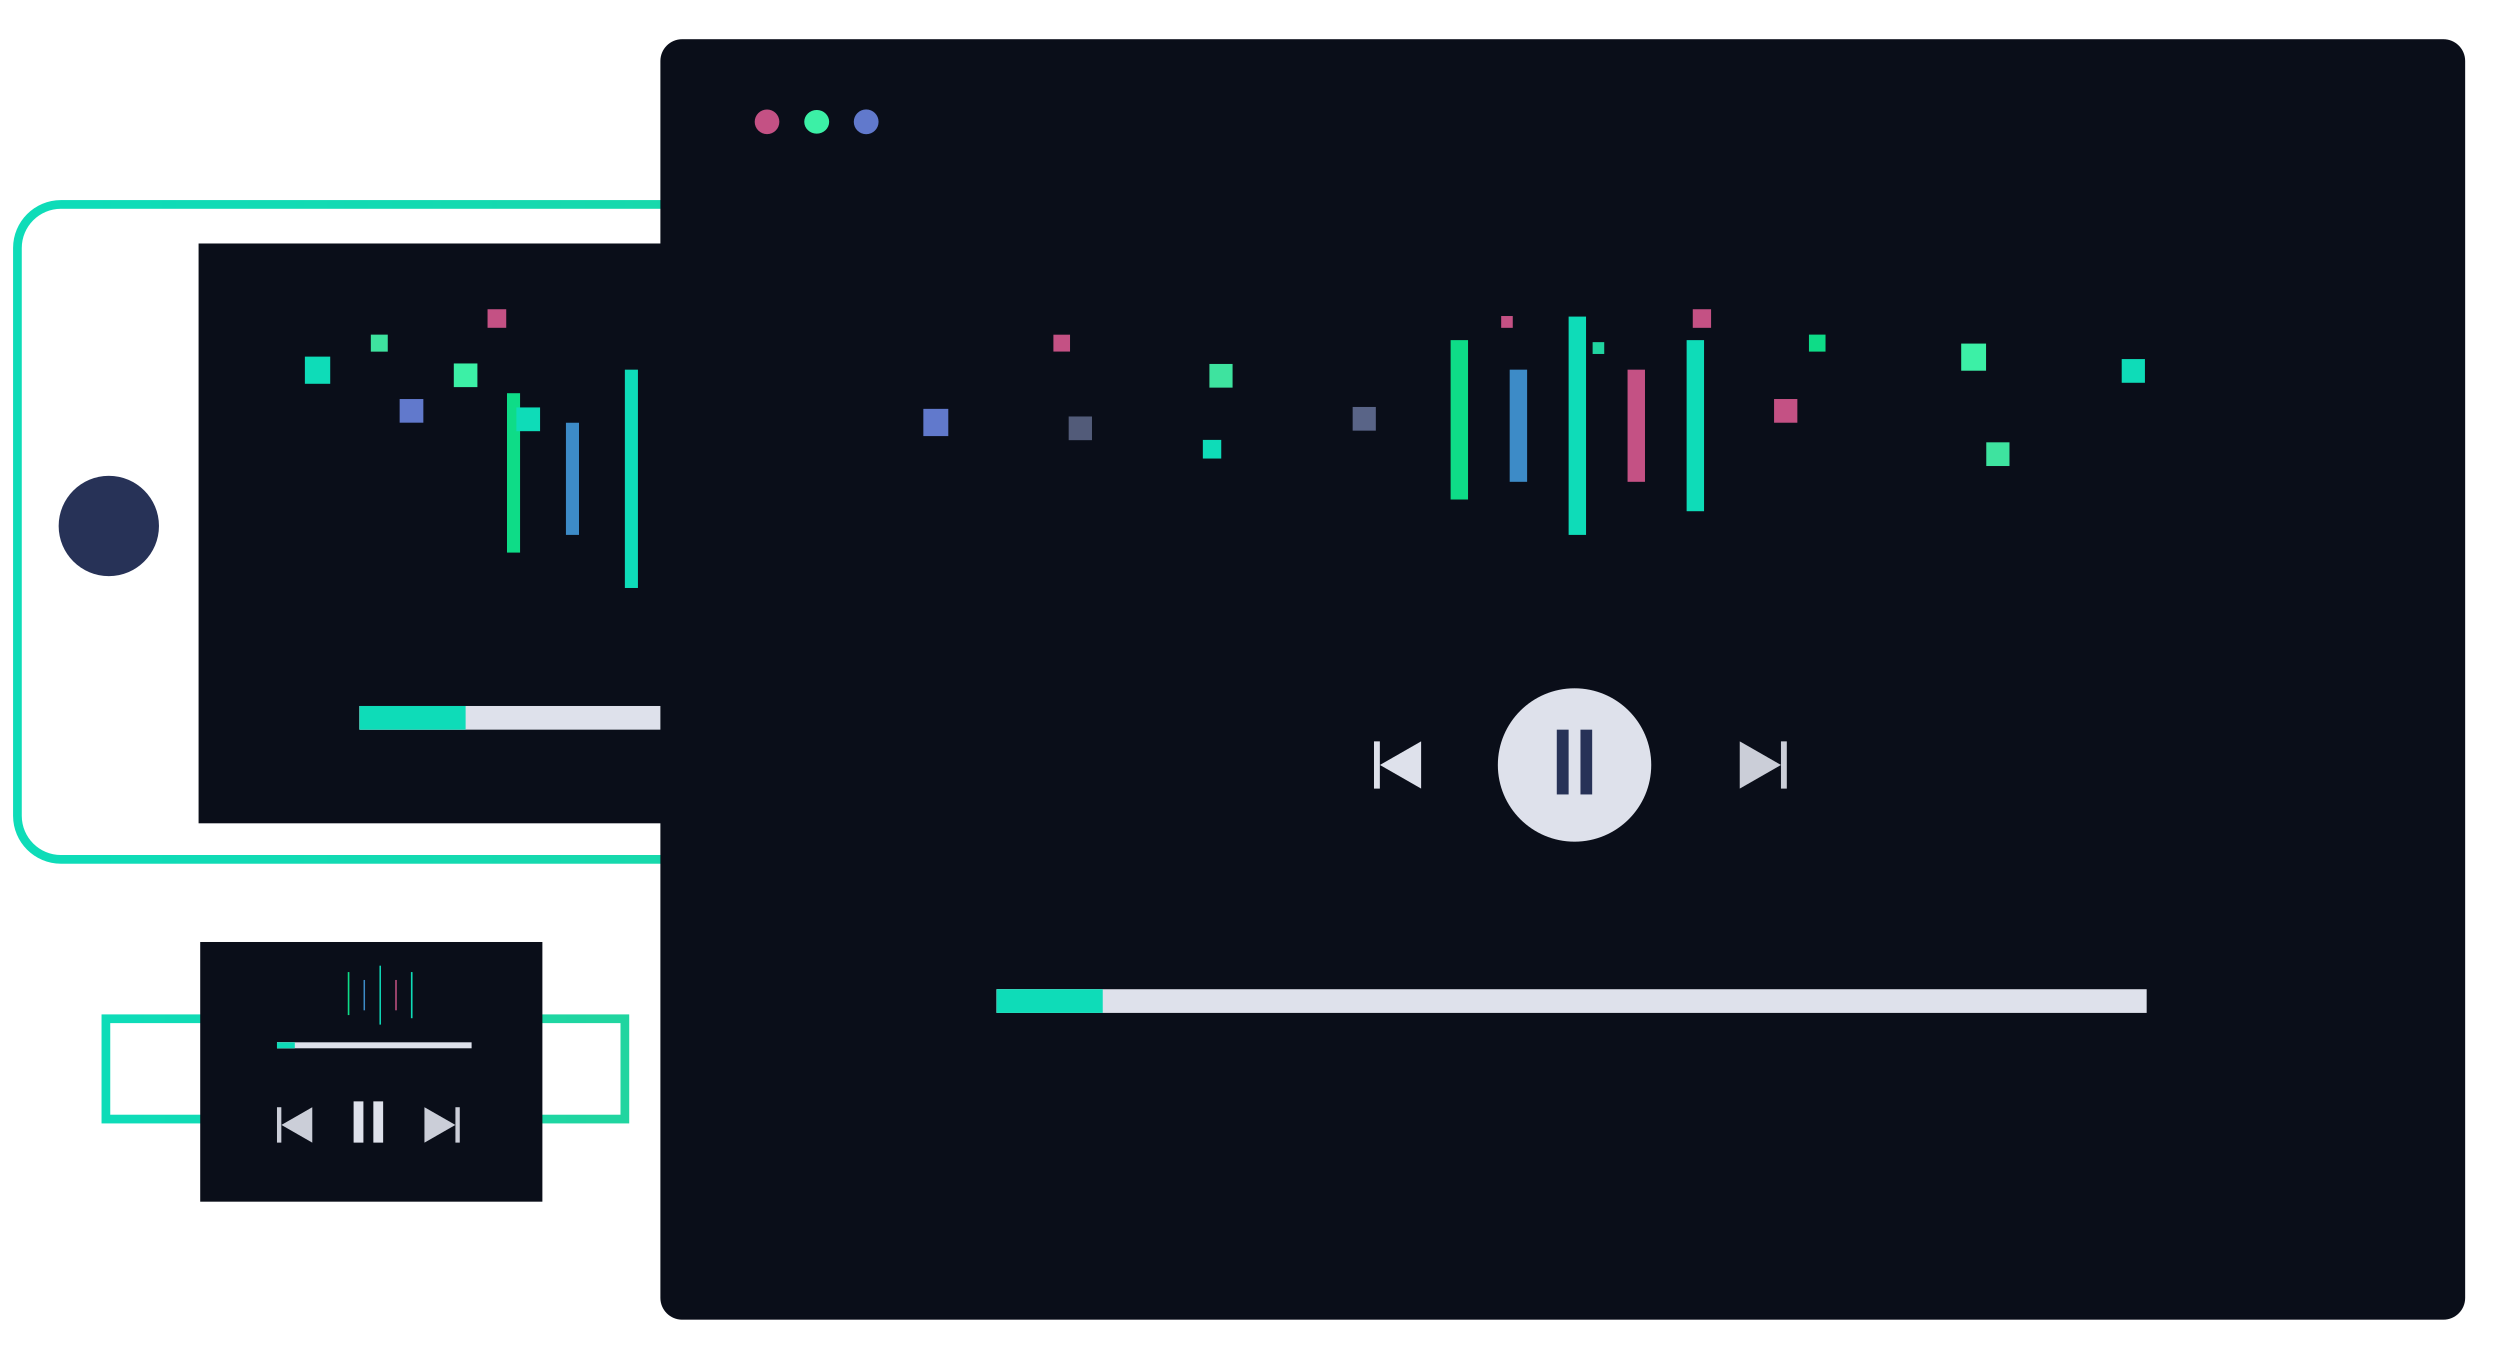
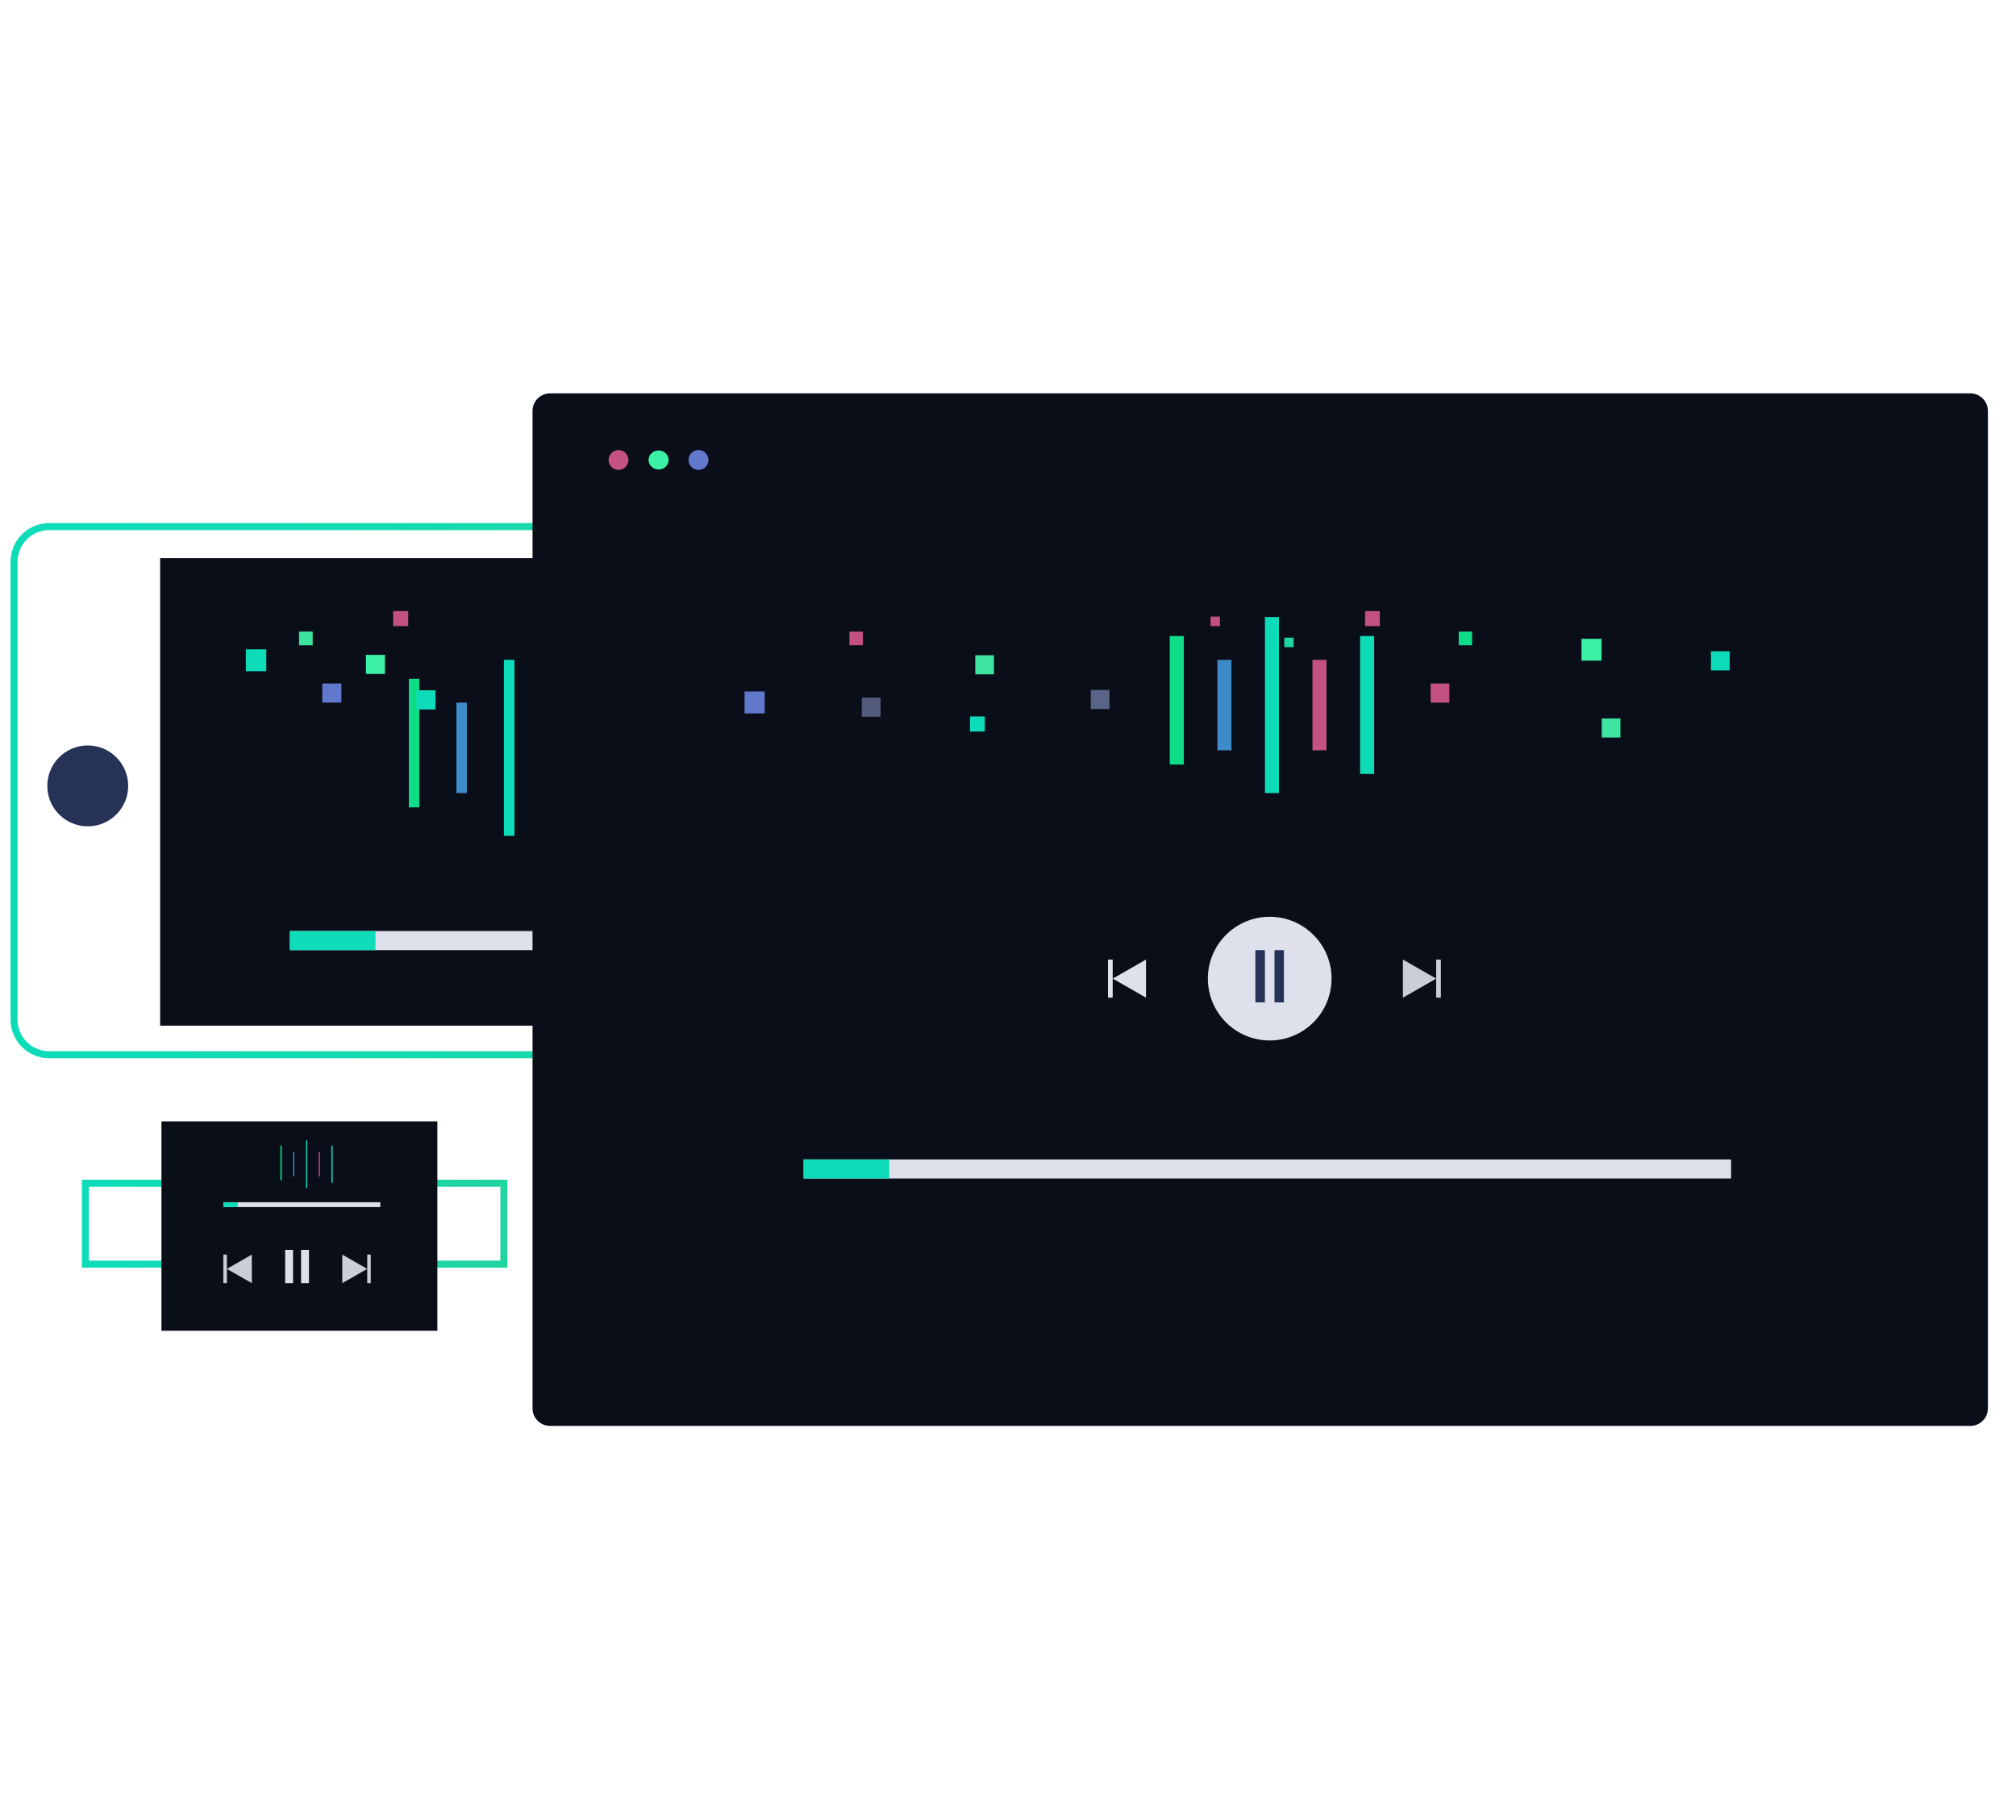
- <svg xmlns="http://www.w3.org/2000/svg" preserveAspectRatio="xMidYMid" width="574" height="312" viewBox="0 0 574 312">
+ <svg xmlns="http://www.w3.org/2000/svg" preserveAspectRatio="xMidYMid" width="574" height="518" viewBox="0 0 574 312">
  <style>
    .cls-1 {
    stroke:url(#aqua);
    stroke-width: 2px;
    fill: none;
}

.cls-2 {
    fill: #273257;
}

.cls-3 {
    fill: #0a0e19;
}

.cls-15,
.cls-4 {
    fill: #c45184;
}

.cls-13,
.cls-5 {
    fill: #dee1eb;
}

.cls-17,
.cls-6 {
    fill: #0edcb8;
}

.cls-20,
.cls-7 {
    fill: #3cf0a6;
}

.cls-14,
.cls-8 {
    fill: #6179cc;
}

.cls-21,
.cls-9 {
    fill: #0edc87;
}

.cls-10 {
    fill: #3d8bc7;
}

.cls-11,
.cls-12 {
    fill: #cbced8;
}

.cls-11,
.cls-13,
.cls-14,
.cls-15,
.cls-16,
.cls-17,
.cls-18,
.cls-19,
.cls-20,
.cls-21,
.cls-22 {
    fill-rule: evenodd;
}

.cls-16 {
    fill: #525b79;
}

.cls-18 {
    fill: #596487;
}

.cls-19 {
    fill: #3ee39f;
}

.cls-22 {
    fill: #20d5a0;
}

.timer {
    animation-name: timer;
    animation-iteration-count: infinite;
    animation-duration: 40s;
}

@keyframes timer {
    0% {
        width: 0;
    }
    100% {
        width: 264.062px;
    }
}

.timer-2 {
    animation-name: timer-2;
    animation-iteration-count: infinite;
    animation-duration: 20s;
}

@keyframes timer-2 {
    0% {
        width: 0;
    }
    100% {
        width: 69.094px;
    }
}

.timer-3 {
    animation-name: timer-3;
    animation-iteration-count: infinite;
    animation-duration: 10s;
}

@keyframes timer-3 {
    0% {
        width: 0;
    }
    100% {
        width: 44.687px;
    }
}

.beat {
    transform-origin: center;
}

.beat-1 {
    animation-name: beat-1;
    animation-iteration-count: infinite;
    animation-duration: 0.5s;
    animation-timing-function: ease;
}

@keyframes beat-1 {
    25%,
    30% {
        transform: scaleY(0.6);
    }
    70% {
        transform: scaleY(1);
    }
}

.beat-2 {
    animation-name: beat-2;
    animation-iteration-count: infinite;
    animation-duration: 1s;
    animation-timing-function: ease-in-out;
}

@keyframes beat-2 {
    25%,
    30% {
        transform: scaleY(0.2);
    }
    70% {
        transform: scaleY(1);
    }
}

.beat-3 {
    animation-name: beat-3;
    animation-iteration-count: infinite;
    animation-duration: 0.6s;
    animation-timing-function: ease-in-out;
}

@keyframes beat-3 {
    25%,
    30% {
        transform: scaleY(0.5);
    }
    70% {
        transform: scaleY(1);
    }
}

.beat-4 {
    animation-name: beat-4;
    animation-iteration-count: infinite;
    animation-duration: 1.5s;
    animation-timing-function: ease-in-out;
}

@keyframes beat-4 {
    25%,
    30% {
        transform: scaleY(0.7);
    }
    70% {
        transform: scaleY(1);
    }
}

.blink {}

.blink-1 {
    animation-name: blink-1;
    animation-iteration-count: infinite;
    animation-duration: 2s;
    animation-timing-function: ease-in-out;
}

@keyframes blink-1 {
    0% {
        opacity: 1;
    }
    20% {
        opacity: 0;
    }
    40% {
        opacity: 1;
    }
    60% {
        opacity: 0;
    }
    80% {
        opacity: 1;
    }
    100%{
      opacity: 0;
    }
}
.blink-2 {
    animation:  blink-2 2s ease-in-out infinite;
    animation-delay: 0.4s;

}

@keyframes blink-2 {
    0% {
        opacity: 1;
            }
    20% {
        opacity: 0;
    }
    40% {
        opacity: 1;
    }
    60% {
        opacity: 0;
    }
    80% {
        opacity: 1;
    }
    100%{
      opacity: 0;
    }
}
.blink-3 {
    animation:  blink-3 2s ease-in-out infinite;
    animation-delay: 0.6s;

}

@keyframes blink-3 {
    0% {
        opacity: 1;
            }
    20% {
        opacity: 0;
    }
    40% {
        opacity: 1;
    }
    60% {
        opacity: 0;
    }
    80% {
        opacity: 1;
    }
    100%{
      opacity: 0;
    }
}
.blink-4 {
    animation:  blink-4 2s ease-in-out infinite;
    animation-delay: 0.8s;

}

@keyframes blink-4 {
    0% {
        opacity: 1;
            }
    20% {
        opacity: 0;
    }
    40% {
        opacity: 1;
    }
    60% {
        opacity: 0;
    }
    80% {
        opacity: 1;
    }
    100%{
      opacity: 0;
    }
}
  </style>
  <defs>
    <linearGradient id="aqua">
      <stop offset="5%" stop-color="#0edcb8" />
      <stop offset="95%" stop-color="#20d5a0" />
    </linearGradient>
    <linearGradient id="dark" x1="0%" y1="0%" x2="0%" y2="100%">
      <stop offset="25%" stop-color="#0a0c15" />
      <stop offset="75%" stop-color="#0b0e18" />
    </linearGradient>
  </defs>
  <g>
    <rect x="4" y="46.938" width="293.875" height="150.375" rx="10" ry="10" class="cls-1" />
    <circle cx="24.984" cy="120.766" r="11.516" class="cls-2" />
    <rect x="45.594" y="55.906" width="239.031" height="133.125" class="cls-3" />
    <rect x="151.625" y="9" width="414.375" height="294" rx="5" ry="5" class="cls-3" />
    <circle cx="176.109" cy="27.969" r="2.828" class="cls-4" />
    <rect x="82.531" y="162.094" width="69.094" height="5.437" class="cls-5" />
    <rect x="82.531" y="162.094" width="24.375" height="5.437" class="cls-6 timer-2" />
    <ellipse cx="187.516" cy="27.969" rx="2.859" ry="2.719" class="cls-7" />
    <circle cx="198.875" cy="27.969" r="2.844" class="cls-8" />
    <rect x="24.313" y="233.906" width="119.156" height="23.032" class="cls-1" />
    <rect x="45.969" y="216.281" width="78.562" height="59.625" class="cls-3" />
    <rect x="360.156" y="72.688" width="4" height="50.126" class="cls-6 beat beat-3" />
    <rect x="373.688" y="84.875" width="4" height="25.75" class="cls-4 beat beat-4" />
    <rect x="333.063" y="78.094" width="4" height="36.594" class="cls-9 beat beat-1" />
    <rect x="346.625" y="84.875" width="4" height="25.75" class="cls-10 beat beat-2" />
    <rect x="387.25" y="78.094" width="4" height="39.281" class="cls-6 beat beat-2" />
    <rect x="87.125" y="221.719" width="0.344" height="13.531" class="cls-6 beat beat-3" />
    <rect x="90.75" y="225" width="0.344" height="6.969" class="cls-4 beat beat-2" />
    <rect x="79.844" y="223.188" width="0.375" height="9.875" class="cls-9 beat beat-3" />
    <rect x="83.469" y="225" width="0.344" height="6.969" class="cls-10 beat beat-4" />
    <rect x="94.344" y="223.188" width="0.375" height="10.593" class="cls-6 beat beat-1" />
    <rect x="143.469" y="84.875" width="3" height="50.125" class="cls-6 beat beat-3" />
    <rect x="116.406" y="90.281" width="3" height="36.594" class="cls-9 beat beat-2" />
    <rect x="129.938" y="97.063" width="3" height="25.751" class="cls-10 beat beat-1" />
    <rect x="228.813" y="227.125" width="264.062" height="5.438" class="cls-5" />
    <rect x="228.813" y="227.125" width="24.375" height="5.438" class="cls-6 timer" />
    <rect x="63.594" y="239.313" width="44.687" height="1.375" class="cls-5" />
    <rect x="63.594" y="239.313" width="4.094" height="1.375" class="cls-6 timer-3" />
    <ellipse cx="361.515" cy="175.641" rx="17.609" ry="17.609" class="cls-5" />
    <rect x="81.188" y="252.875" width="2.25" height="9.469" class="cls-5" />
    <rect x="85.719" y="252.875" width="2.25" height="9.469" class="cls-5" />
    <rect x="357.438" y="167.531" width="2.718" height="14.875" class="cls-2" />
    <path d="M408.911,175.639 L399.446,181.064 L399.446,170.214 L408.911,175.639 Z" class="cls-11" />
    <rect x="408.906" y="170.219" width="1.344" height="10.844" class="cls-12" />
    <path d="M104.551,258.286 L97.452,262.355 L97.452,254.217 L104.551,258.286 Z" class="cls-11" />
    <rect x="104.563" y="254.219" width="1" height="8.125" class="cls-12" />
    <path d="M64.601,258.286 L71.700,262.355 L71.700,254.217 L64.601,258.286 Z" class="cls-11" />
    <rect x="63.594" y="254.219" width="1" height="8.125" class="cls-12" />
    <path d="M316.824,175.639 L326.289,181.064 L326.289,170.214 L316.824,175.639 Z" class="cls-13" />
    <rect x="315.469" y="170.219" width="1.344" height="10.844" class="cls-5" />
    <rect x="362.875" y="167.531" width="2.688" height="14.875" class="cls-2" />
    <path d="M212.000,93.875 L217.726,93.875 L217.726,100.125 L212.000,100.125 L212.000,93.875 Z" class="cls-14 blink-1" />
    <path d="M241.861,76.844 L245.678,76.844 L245.678,80.719 L241.861,80.719 L241.861,76.844 Z" class="cls-15 blink-4" />
    <path d="M245.369,95.625 L250.719,95.625 L250.719,101.062 L245.369,101.062 L245.369,95.625 Z" class="cls-16 blink-2" />
    <path d="M276.174,101.000 L280.397,101.000 L280.397,105.281 L276.174,105.281 L276.174,101.000 Z" class="cls-17 blink-4" />
    <path d="M310.571,93.438 L315.890,93.438 L315.890,98.875 L310.571,98.875 L310.571,93.438 Z" class="cls-18 blink-1" />
    <path d="M277.681,83.563 L283.000,83.563 L283.000,89.000 L277.681,89.000 L277.681,83.563 Z" class="cls-19 blink-3" />
    <path d="M70.000,81.881 L75.817,81.881 L75.817,88.119 L70.000,88.119 L70.000,81.881 Z" class="cls-17 blink-2" />
    <path d="M85.143,76.833 L89.029,76.833 L89.029,80.737 L85.143,80.737 L85.143,76.833 Z" class="cls-19 blink-4" />
    <path d="M91.760,91.619 L97.200,91.619 L97.200,97.048 L91.760,97.048 L91.760,91.619 Z" class="cls-14 blink-1" />
    <path d="M111.943,71.000 L116.229,71.000 L116.229,75.263 L111.943,75.263 L111.943,71.000 Z" class="cls-15 blink-3" />
    <path d="M104.194,83.452 L109.612,83.452 L109.612,88.881 L104.194,88.881 L104.194,83.452 Z" class="cls-20 blink-3" />
    <path d="M118.560,93.548 L124.000,93.548 L124.000,99.000 L118.560,99.000 L118.560,93.548 Z" class="cls-17 blink-1" />
    <path d="M344.669,72.557 L347.333,72.557 L347.333,75.271 L344.669,75.271 L344.669,72.557 Z" class="cls-15 blink-1" />
    <path d="M450.291,78.886 L456.000,78.886 L456.000,85.114 L450.291,85.114 L450.291,78.886 Z" class="cls-20 blink-2" />
    <path d="M415.334,76.828 L419.141,76.828 L419.141,80.729 L415.334,80.729 L415.334,76.828 Z" class="cls-21 blink-4" />
    <path d="M407.327,91.614 L412.670,91.614 L412.670,97.057 L407.327,97.057 L407.327,91.614 Z" class="cls-15 blink-2" />
    <path d="M388.661,71.000 L392.863,71.000 L392.863,75.271 L388.661,75.271 L388.661,71.000 Z" class="cls-15 blink-3" />
    <path d="M487.146,82.443 L492.475,82.443 L492.475,87.886 L487.146,87.886 L487.146,82.443 Z" class="cls-17 blink-3" />
    <path d="M456.048,101.557 L461.377,101.557 L461.377,107.000 L456.048,107.000 L456.048,101.557 Z" class="cls-19 blink-1" />
    <path d="M365.667,78.557 L368.331,78.557 L368.331,81.271 L365.667,81.271 L365.667,78.557 Z" class="cls-22 blink-2" />
  </g>
</svg>
